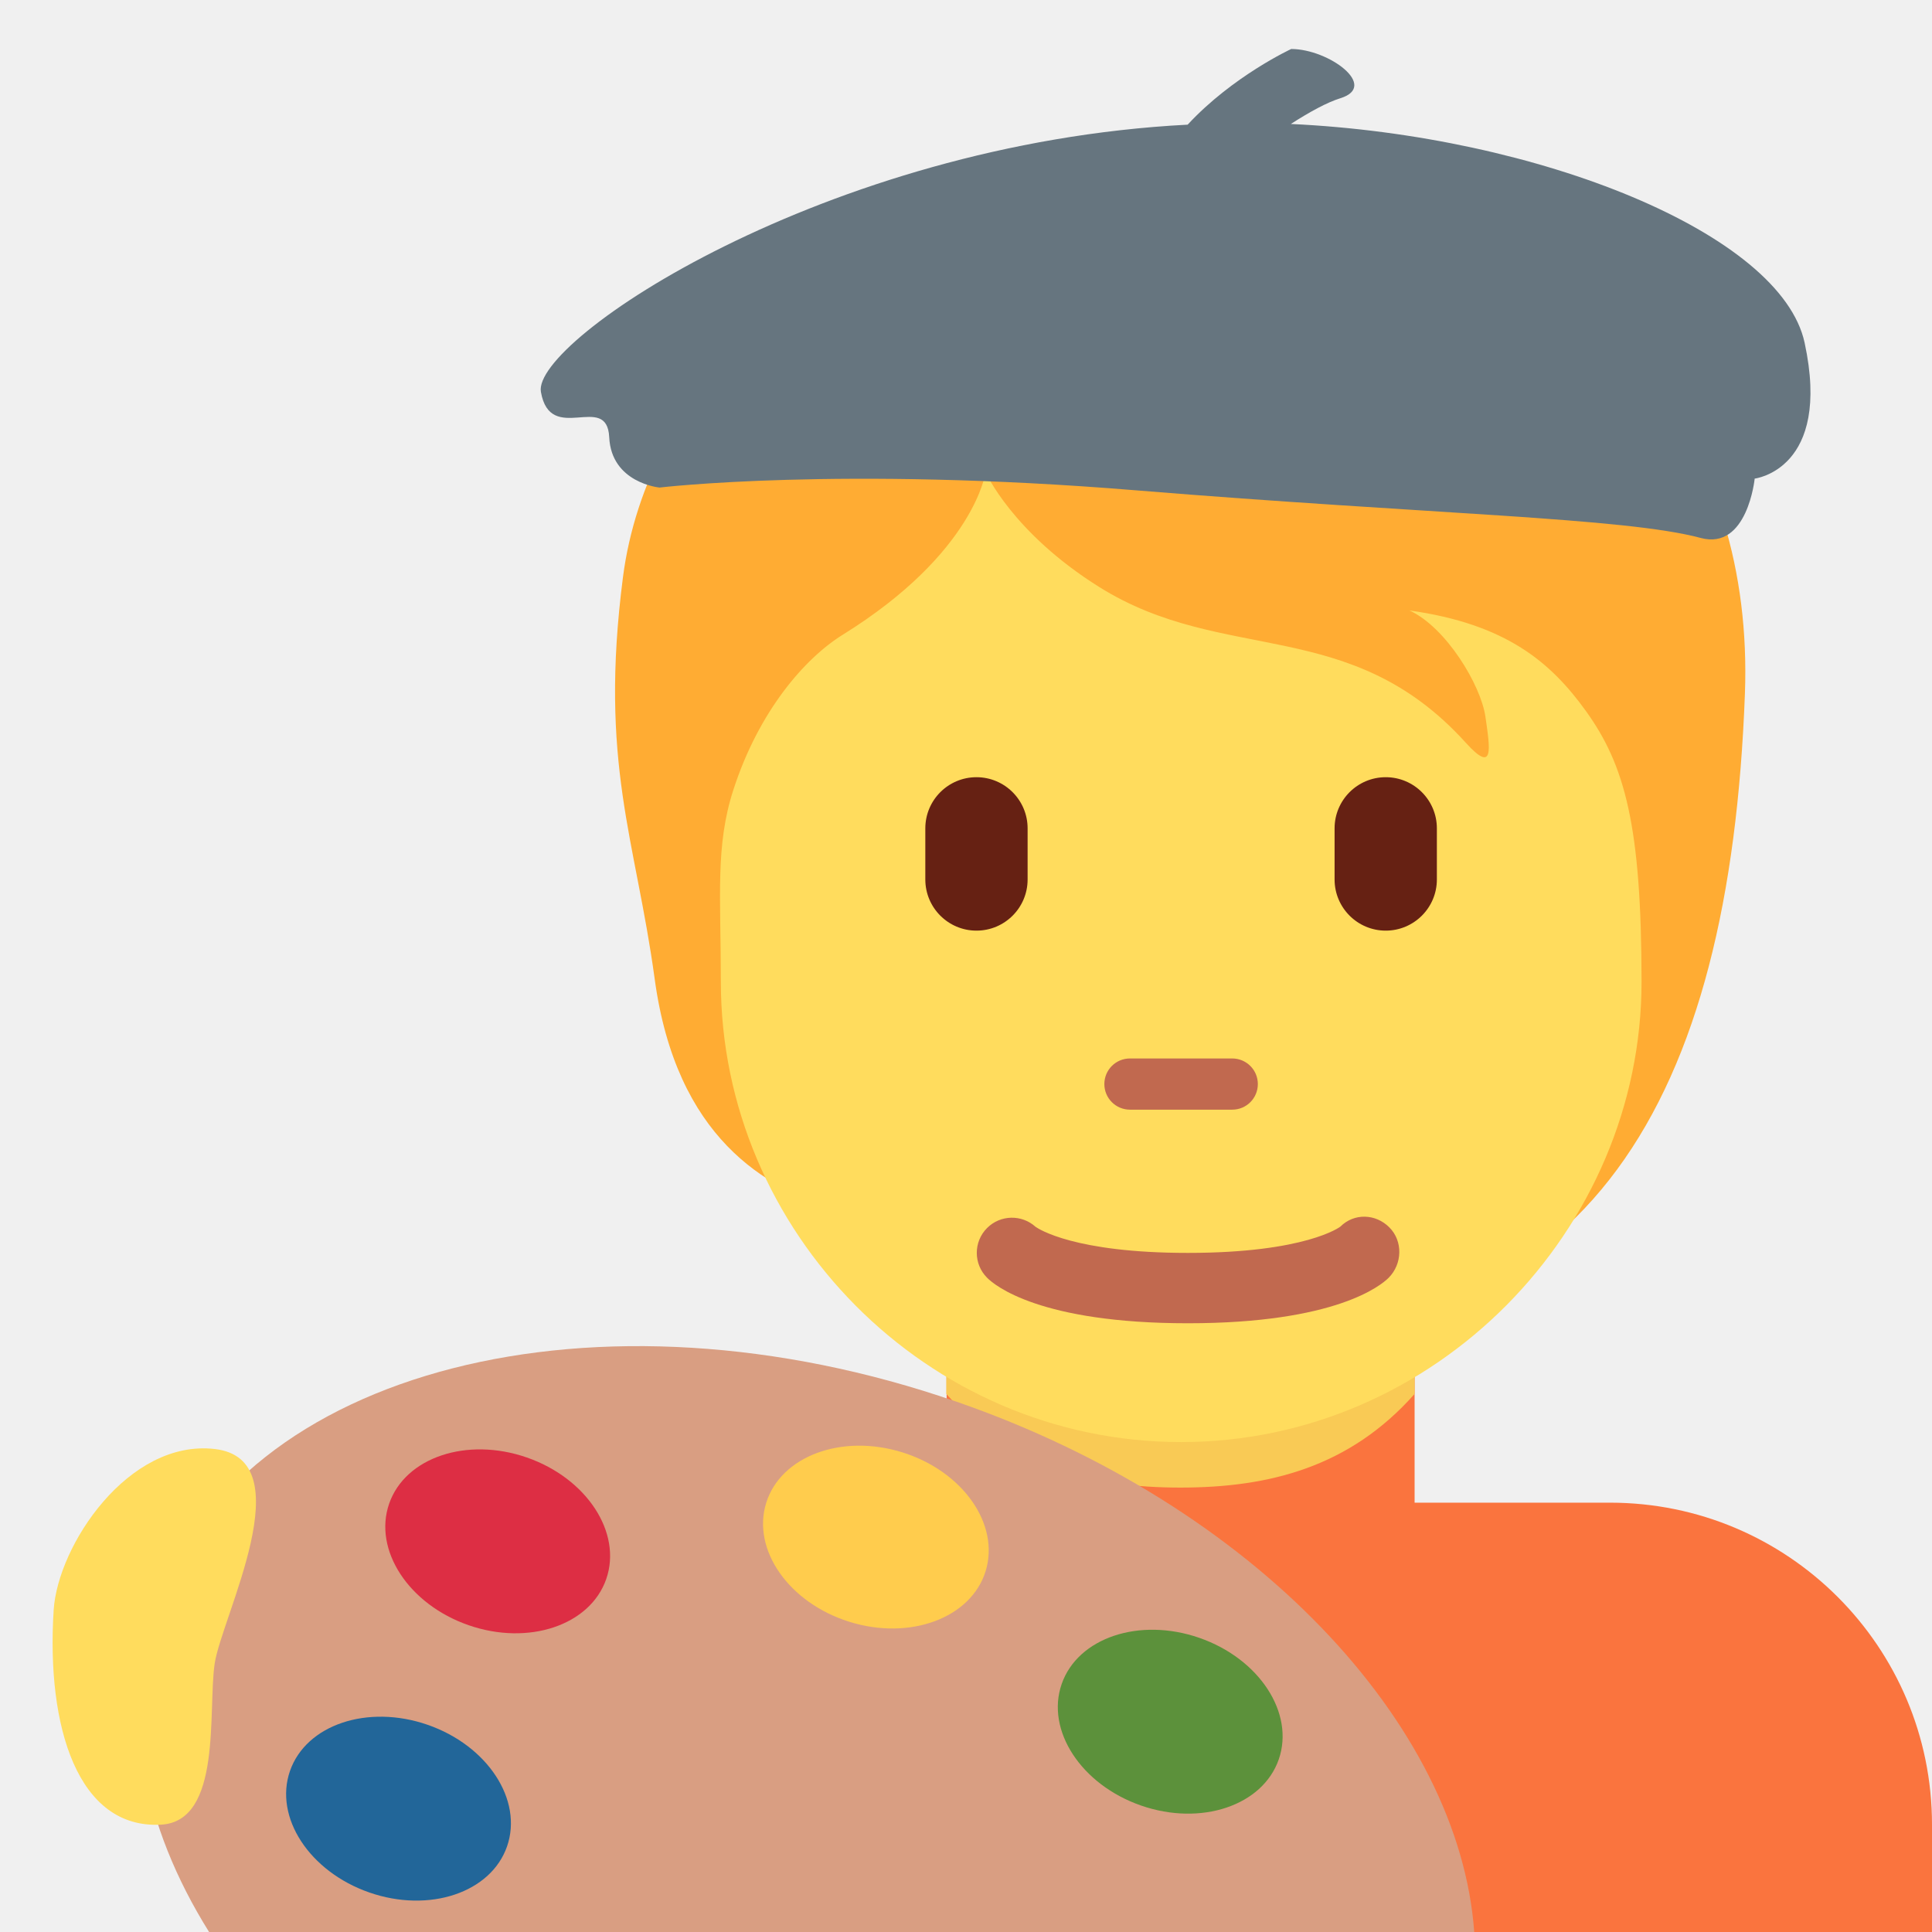
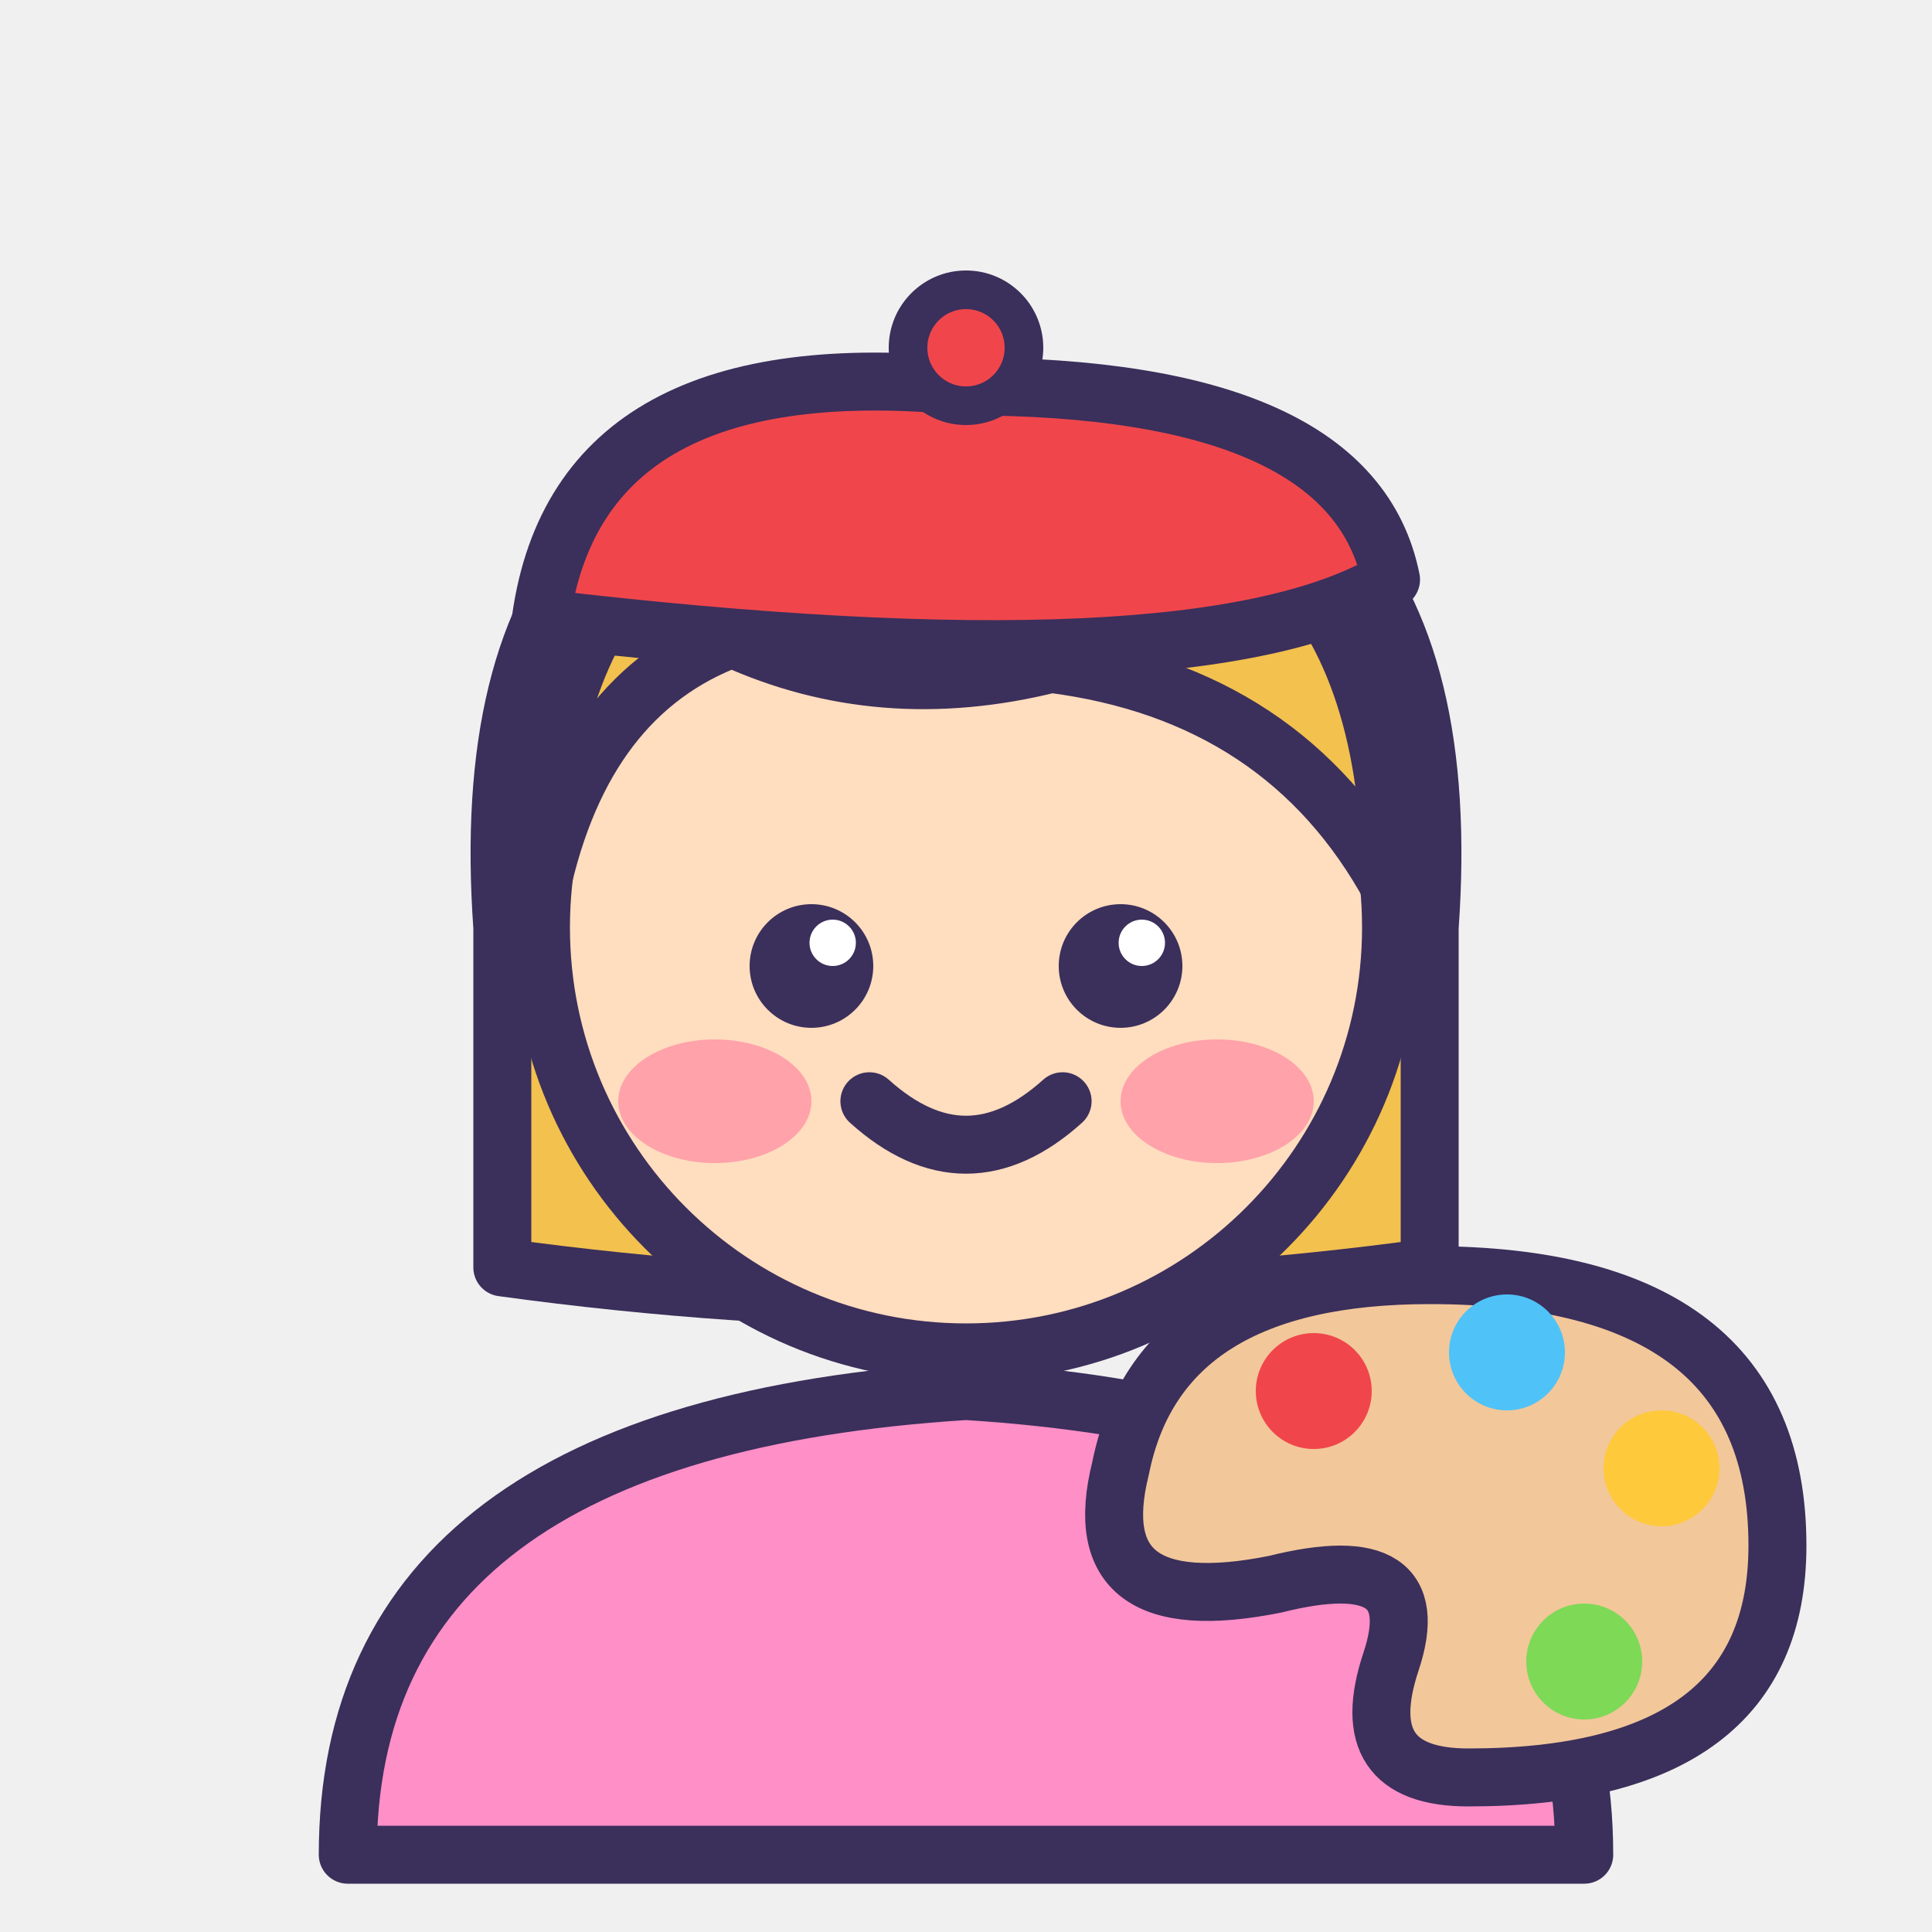
- <svg xmlns="http://www.w3.org/2000/svg" viewBox="0 0 36 36" preserveAspectRatio="xMidYMid meet">
-   <path fill="#FA743E" d="M30 28h-3.641v-3.71h-8.72V28H14c-3.313 0-6 2.686-6 6v2h28v-2c0-3.314-2.685-6-6-6z" />
-   <path fill="#F9CA55" d="M17.632 25.973c1.216 1.374 2.724 1.746 4.364 1.746 1.639 0 3.147-.372 4.364-1.746v-3.491h-8.728v3.491z" />
-   <path fill="#FFAC33" d="M25.152 3.3c-1.925-.623-5.876-.46-7.008 1.012-2.944.057-6.083 2.932-6.536 6.443-.448 3.475.235 4.874.591 7.486.403 2.96 2.067 3.907 3.397 4.303 1.914 2.529 3.949 2.421 7.366 2.421 6.672 0 9.271-4.458 9.552-12.04.169-4.585-2.522-8.059-7.362-9.625z" />
-   <path fill="#FFDC5D" d="M29.547 13.243c-.646-.894-1.472-1.614-3.284-1.868.68.311 1.331 1.387 1.416 1.982.085.595.17 1.076-.368.481-2.155-2.382-4.502-1.444-6.827-2.899-1.624-1.016-2.119-2.141-2.119-2.141s-.198 1.5-2.661 3.029c-.714.443-1.566 1.43-2.038 2.888-.34 1.048-.234 1.982-.234 3.578 0 4.66 3.841 8.578 8.578 8.578s8.578-3.953 8.578-8.578c-.002-2.898-.305-4.03-1.041-5.05z" />
-   <path fill="#C1694F" d="M22.961 20.677h-1.906c-.263 0-.477-.213-.477-.477s.213-.477.477-.477h1.906c.263 0 .477.213.477.477s-.213.477-.477.477z" />
-   <path fill="#662113" d="M18.195 17.341c-.526 0-.953-.427-.953-.953v-.953c0-.526.427-.953.953-.953s.953.427.953.953v.953c0 .526-.426.953-.953.953zm7.626 0c-.526 0-.953-.427-.953-.953v-.953c0-.526.427-.953.953-.953s.953.427.953.953v.953c0 .526-.427.953-.953.953z" />
-   <path fill="#C1694F" d="M22.134 24.657c-2.754 0-3.6-.705-3.741-.848-.256-.256-.256-.671 0-.927.248-.248.646-.255.902-.023.052.037.721.487 2.839.487 2.2 0 2.836-.485 2.842-.49.256-.255.657-.243.913.015.256.256.242.683-.014.939-.142.142-.987.847-3.741.847" />
-   <path fill="#66757F" d="M33.626 6.385c-.439-2.026-4.933-3.858-9.573-4.075.346-.222.672-.402.924-.48.72-.224-.218-.917-.917-.917 0 0-1.092.505-1.93 1.41-6.756.349-12.218 4.021-12.051 4.979.175 1.004 1.232-.01 1.273.845.04.855.938.938.938.938s3.36-.401 8.87.051c5.51.451 9.114.507 10.53.888.872.235 1.006-1.106 1.006-1.106s1.441-.168.93-2.533z" />
-   <path fill="#D99E82" d="M27.47 36c-.279-3.867-4.091-7.954-9.64-9.879-6.703-2.325-13.384-.613-14.923 3.823-.672 1.936-.252 4.071.989 6.056H27.47z" />
-   <ellipse transform="rotate(-70.866 21.804 32.082)" fill="#5C913B" cx="21.805" cy="32.083" rx="1.654" ry="2.141" />
-   <ellipse transform="rotate(-70.866 7.424 33.701)" fill="#269" cx="7.424" cy="33.703" rx="1.654" ry="2.141" />
-   <ellipse transform="rotate(-70.866 9.272 28.72)" fill="#DD2E44" cx="9.272" cy="28.722" rx="1.654" ry="2.141" />
-   <ellipse transform="rotate(-72.681 16.32 28.641)" fill="#FFCC4D" cx="16.32" cy="28.642" rx="1.654" ry="2.141" />
-   <path fill="#FFDC5D" d="M1 30c.078-1.208 1.394-3.184 3-3 1.665.19.129 3.129 0 4s.144 2.938-1 3c-1.546.084-2.14-1.814-2-4z" />
+ <svg xmlns="http://www.w3.org/2000/svg" viewBox="0 0 100 100" data-bare="1">
+   <path d="M18 96 Q18 74 50 72 Q82 74 82 96Z" fill="#FF8FC7" stroke="#3B2F5B" stroke-width="3" stroke-linejoin="round" stroke-linecap="round" />
+   <path d="M26 48 Q24 20 50 22 Q76 20 74 48 L74 65.6 Q50 68.9 26 65.6Z" fill="#F2C14E" stroke="#3B2F5B" stroke-width="3" stroke-linejoin="round" stroke-linecap="round" />
+   <circle cx="50" cy="48" r="22" fill="#FFDDBF" stroke="#3B2F5B" stroke-width="3" stroke-linejoin="round" stroke-linecap="round" />
+   <path d="M28 46 Q28 23 50 24 Q72 23 72 46 Q66.5 35.9 54.4 34.36 Q45.6 36.56 37.9 33.04 Q30.2 35.9 28 46Z" fill="#F2C14E" stroke="#3B2F5B" stroke-width="3" stroke-linejoin="round" stroke-linecap="round" />
+   <circle cx="42" cy="50" r="3.2" fill="#3B2F5B" />
+   <circle cx="43.1" cy="48.8" r="1.2" fill="#fff" />
+   <circle cx="58" cy="50" r="3.2" fill="#3B2F5B" />
+   <circle cx="59.1" cy="48.8" r="1.2" fill="#fff" />
+   <ellipse cx="37" cy="57" rx="5" ry="3.2" fill="#FF8FA3" opacity=".75" />
+   <ellipse cx="63" cy="57" rx="5" ry="3.2" fill="#FF8FA3" opacity=".75" />
+   <path d="M45 57 Q50 61.5 55 57" fill="none" stroke="#3B2F5B" stroke-width="3" stroke-linecap="round" stroke-linejoin="round" />
+   <path d="M28 32 Q30 18 50 20 Q70 20 72 30 Q62 36 28 32Z" fill="#F0464B" stroke="#3B2F5B" stroke-width="3" stroke-linejoin="round" stroke-linecap="round" />
+   <circle cx="50" cy="18" r="3" fill="#F0464B" stroke="#3B2F5B" stroke-width="2" stroke-linejoin="round" stroke-linecap="round" />
+   <path d="M58 76 Q60 66 74 66 Q92 66 92 80 Q92 92 76 92 Q70 92 72 86 Q74 80 66 82 Q56 84 58 76Z" fill="#F2C79A" stroke="#3B2F5B" stroke-width="3" stroke-linejoin="round" stroke-linecap="round" />
+   <circle cx="68" cy="72" r="3" fill="#F0464B" />
+   <circle cx="78" cy="70" r="3" fill="#4FC3F7" />
+   <circle cx="86" cy="76" r="3" fill="#FFC93C" />
+   <circle cx="82" cy="86" r="3" fill="#7ED957" />
</svg>
